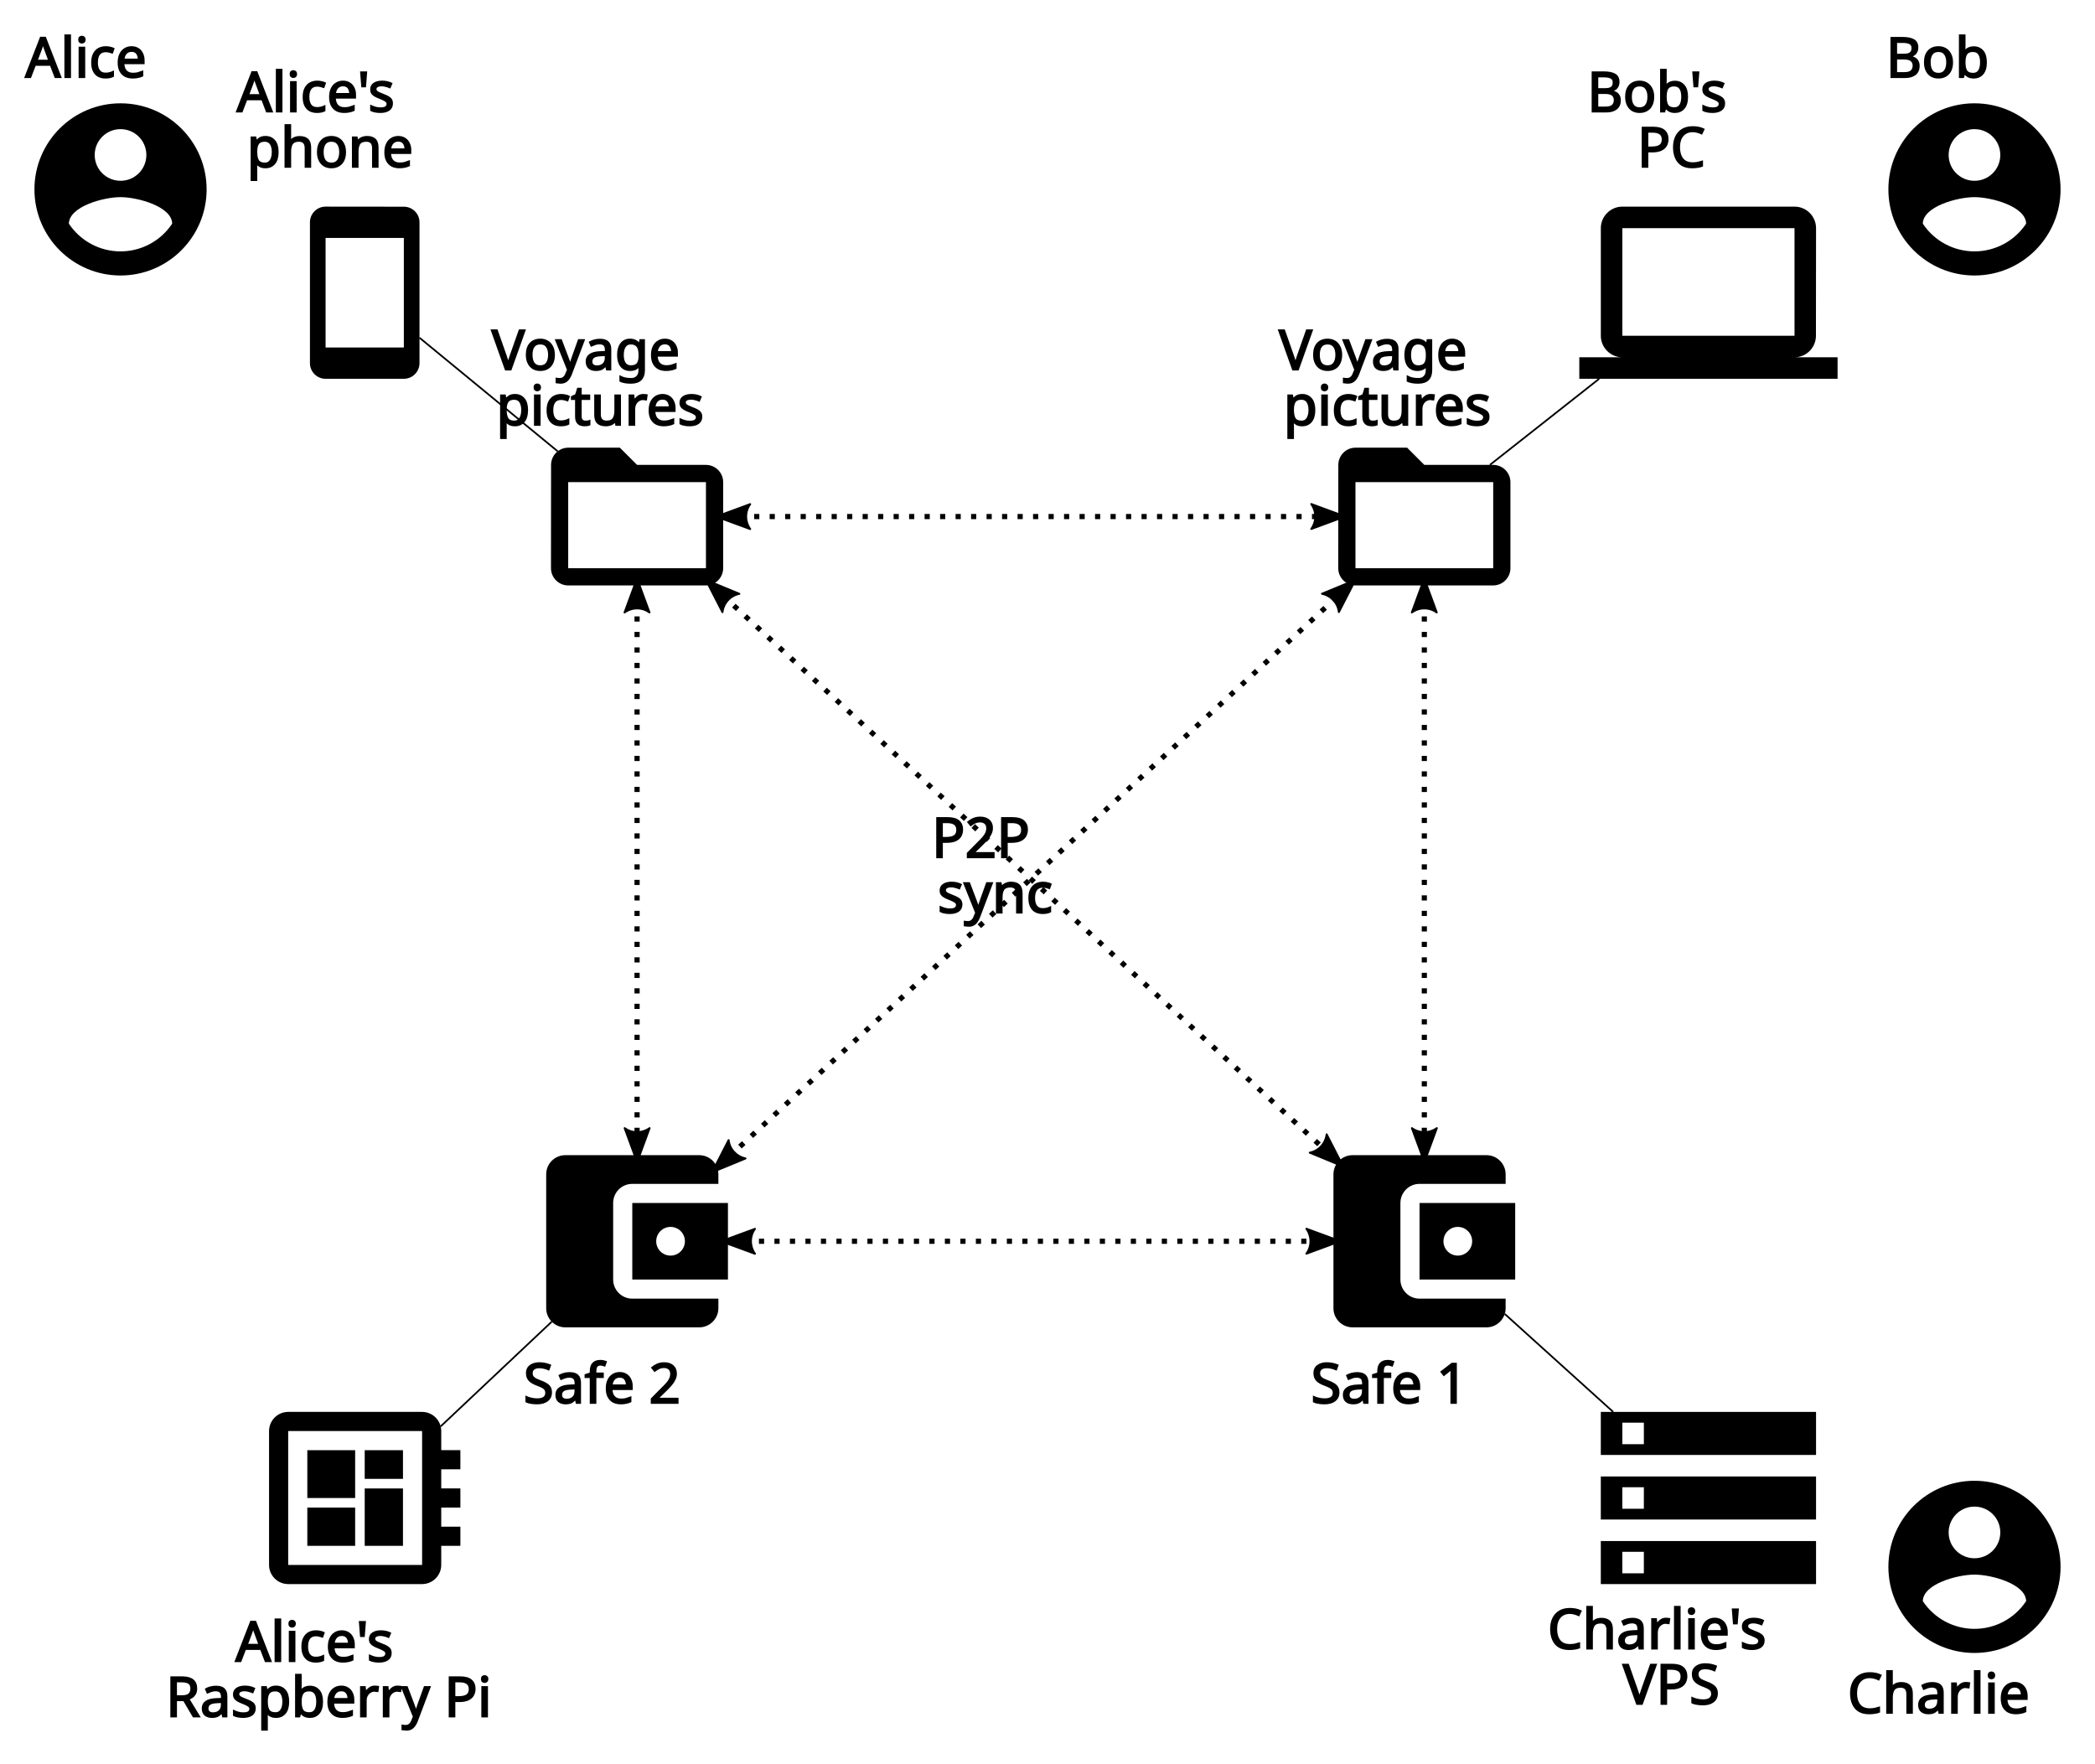
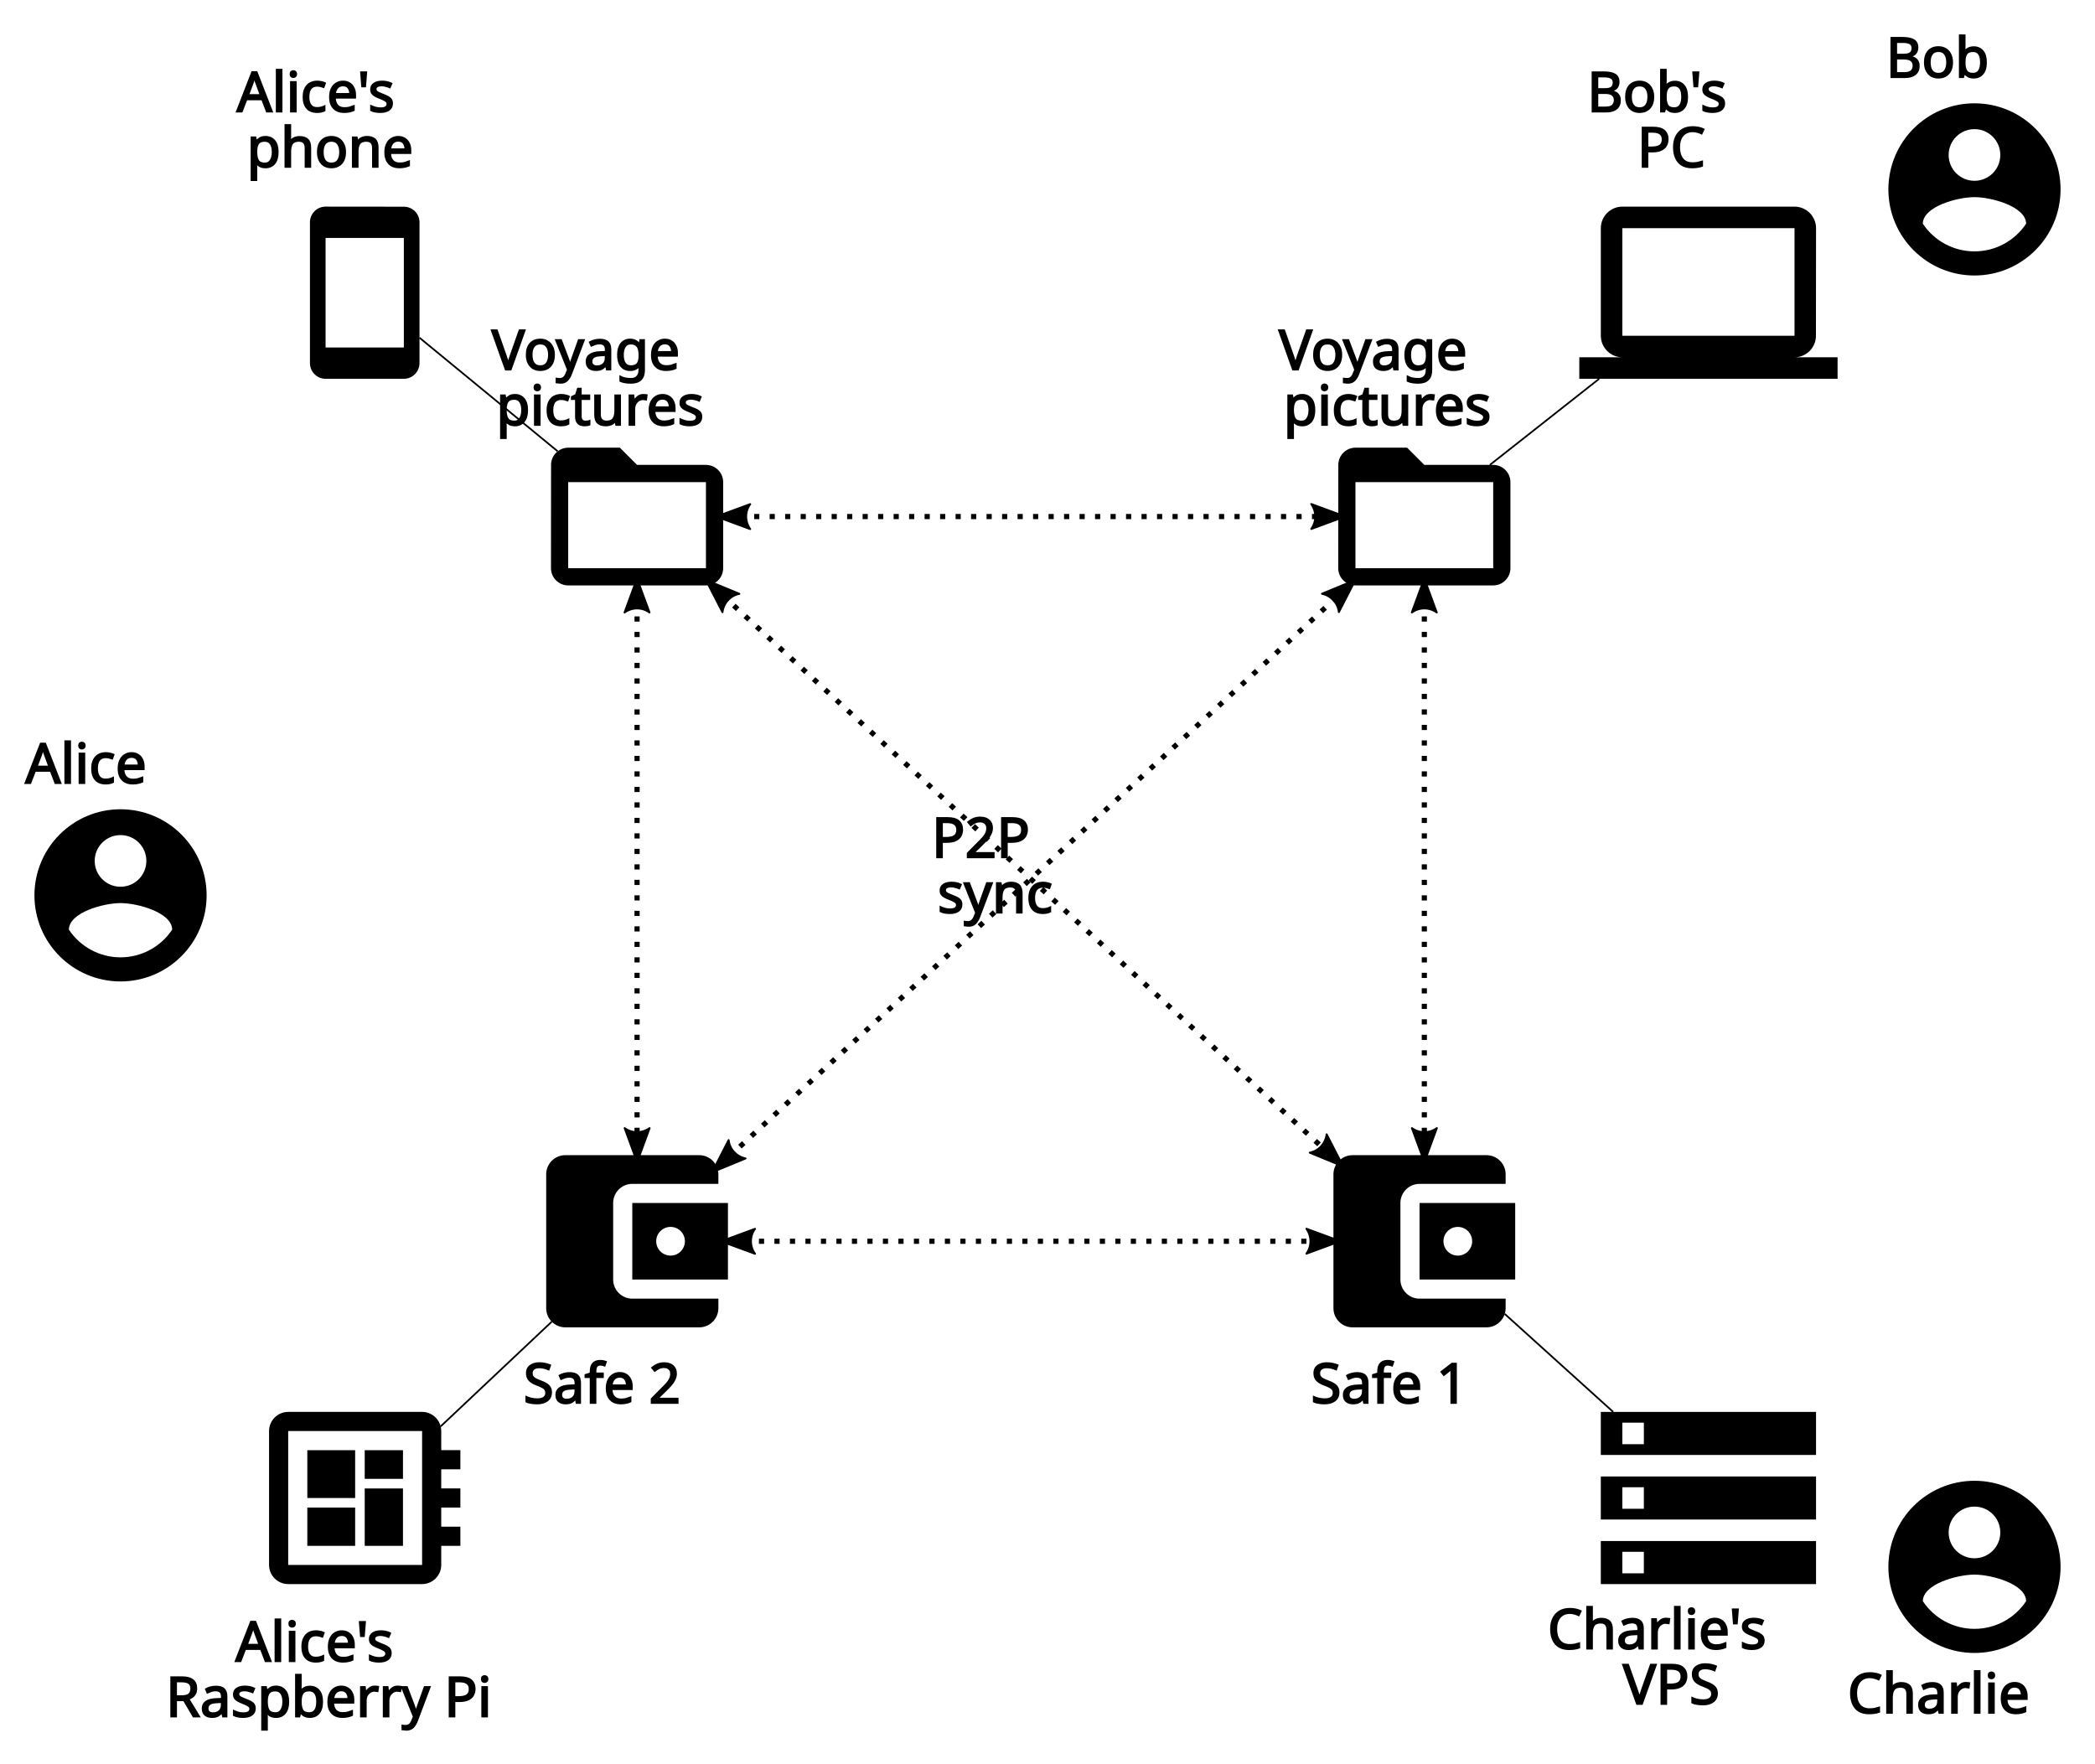
<svg xmlns="http://www.w3.org/2000/svg" xmlns:xlink="http://www.w3.org/1999/xlink" id="svg59601" version="1.1" viewBox="0 0 321.928 270.958" height="1024.095" width="1216.737">
  <defs id="defs59595">
    <marker style="overflow:visible" id="marker68015" refX="0" refY="0" orient="auto">
      <path transform="scale(-0.6)" d="M 8.719,4.034 -2.207,0.016 8.719,-4.002 c -1.745,2.372 -1.735,5.617 -6e-7,8.035 z" style="fill:#000000;fill-opacity:1;fill-rule:evenodd;stroke:#000000;stroke-width:0.625;stroke-linejoin:round;stroke-opacity:1" id="path68013" />
    </marker>
    <marker orient="auto" refY="0.0" refX="0.0" id="marker68005" style="overflow:visible">
      <path id="path68003" style="fill-rule:evenodd;stroke-width:0.625;stroke-linejoin:round;stroke:#000000;stroke-opacity:1;fill:#000000;fill-opacity:1" d="M 8.719,4.034 L -2.207,0.016 L 8.719,-4.002 C 6.973,-1.63 6.983,1.616 8.719,4.034 z " transform="scale(0.6) translate(0,0)" />
    </marker>
    <marker style="overflow:visible" id="marker67872" refX="0" refY="0" orient="auto">
      <path transform="scale(-0.6)" d="M 8.719,4.034 -2.207,0.016 8.719,-4.002 c -1.745,2.372 -1.735,5.617 -6e-7,8.035 z" style="fill:#000000;fill-opacity:1;fill-rule:evenodd;stroke:#000000;stroke-width:0.625;stroke-linejoin:round;stroke-opacity:1" id="path67870" />
    </marker>
    <marker orient="auto" refY="0.0" refX="0.0" id="marker67862" style="overflow:visible">
      <path id="path67860" style="fill-rule:evenodd;stroke-width:0.625;stroke-linejoin:round;stroke:#000000;stroke-opacity:1;fill:#000000;fill-opacity:1" d="M 8.719,4.034 L -2.207,0.016 L 8.719,-4.002 C 6.973,-1.63 6.983,1.616 8.719,4.034 z " transform="scale(0.6) translate(0,0)" />
    </marker>
    <marker style="overflow:visible" id="Arrow2Mstart" refX="0.0" refY="0.0" orient="auto">
      <path transform="scale(0.6) translate(0,0)" d="M 8.719,4.034 L -2.207,0.016 L 8.719,-4.002 C 6.973,-1.63 6.983,1.616 8.719,4.034 z " style="fill-rule:evenodd;stroke-width:0.625;stroke-linejoin:round;stroke:#000000;stroke-opacity:1;fill:#000000;fill-opacity:1" id="path65768" />
    </marker>
    <marker orient="auto" refY="0" refX="0" id="marker66062" style="overflow:visible">
      <path id="path66060" style="fill:#000000;fill-opacity:1;fill-rule:evenodd;stroke:#000000;stroke-width:0.625;stroke-linejoin:round;stroke-opacity:1" d="M 8.719,4.034 -2.207,0.016 8.719,-4.002 c -1.745,2.372 -1.735,5.617 -6e-7,8.035 z" transform="scale(-0.6)" />
    </marker>
    <symbol viewBox="0 0 24 24" id="ic_account_circle_24px">
      <path style="stroke-width:0.265" d="M 3.175,0.529 C 1.714,0.529 0.529,1.714 0.529,3.175 0.529,4.636 1.714,5.821 3.175,5.821 4.636,5.821 5.821,4.636 5.821,3.175 5.821,1.714 4.636,0.529 3.175,0.529 Z m 0,0.794 c 0.439,0 0.794,0.355 0.794,0.794 0,0.439 -0.355,0.794 -0.794,0.794 -0.439,0 -0.794,-0.355 -0.794,-0.794 0,-0.439 0.355,-0.794 0.794,-0.794 z M 3.175,5.08 A 1.905,1.905 0 0 1 1.587,4.228 C 1.595,3.702 2.646,3.413 3.175,3.413 c 0.527,0 1.58,0.288 1.587,0.815 A 1.905,1.905 0 0 1 3.175,5.08 Z" id="path61636" />
    </symbol>
    <symbol viewBox="0 0 24 24" id="ic_account_balance_wallet_24px">
      <path style="stroke-width:0.265" d="M 5.556,4.763 V 5.027 C 5.556,5.318 5.318,5.556 5.027,5.556 H 1.323 A 0.529,0.529 0 0 1 0.794,5.027 V 1.323 A 0.529,0.529 0 0 1 1.323,0.794 h 3.704 c 0.291,0 0.529,0.238 0.529,0.529 V 1.587 H 3.175 A 0.529,0.529 0 0 0 2.646,2.117 V 4.233 A 0.529,0.529 0 0 0 3.175,4.763 Z M 3.175,4.233 H 5.821 V 2.117 H 3.175 Z M 4.233,3.572 c -0.22,0 -0.397,-0.177 -0.397,-0.397 0,-0.22 0.177,-0.397 0.397,-0.397 0.22,0 0.397,0.177 0.397,0.397 0,0.22 -0.177,0.397 -0.397,0.397 z" id="path61630" />
    </symbol>
    <symbol viewBox="0 0 24 24" id="ic_folder_open_24px">
      <path style="stroke-width:0.265" d="M 5.292,1.587 H 3.175 L 2.646,1.058 h -1.587 c -0.291,0 -0.527,0.238 -0.527,0.529 l -0.003,3.175 c 0,0.291 0.238,0.529 0.529,0.529 h 4.233 c 0.291,0 0.529,-0.238 0.529,-0.529 V 2.117 C 5.821,1.826 5.583,1.587 5.292,1.587 Z m 0,3.175 H 1.058 V 2.117 h 4.233 z" id="path64393" />
    </symbol>
    <symbol viewBox="0 0 24 24" id="ic_smartphone_24px">
      <path style="stroke-width:0.265" d="m 4.498,0.267 -2.646,-0.003 c -0.291,0 -0.529,0.238 -0.529,0.529 V 5.556 c 0,0.291 0.238,0.529 0.529,0.529 h 2.646 c 0.291,0 0.529,-0.238 0.529,-0.529 V 0.794 c 0,-0.291 -0.238,-0.527 -0.529,-0.527 z m 0,4.76 H 1.852 V 1.323 h 2.646 z" id="path64574" />
    </symbol>
    <symbol viewBox="0 0 24 24" id="ic_developer_board_24px">
      <path style="stroke-width:0.265" d="M 5.821,2.381 V 1.852 H 5.292 V 1.323 C 5.292,1.032 5.054,0.794 4.763,0.794 H 1.058 c -0.291,0 -0.529,0.238 -0.529,0.529 v 3.704 c 0,0.291 0.238,0.529 0.529,0.529 H 4.763 c 0.291,0 0.529,-0.238 0.529,-0.529 V 4.498 H 5.821 V 3.969 H 5.292 V 3.44 H 5.821 V 2.91 H 5.292 V 2.381 Z M 4.763,5.027 H 1.058 V 1.323 H 4.763 Z m -3.175,-1.587 H 2.91 V 4.498 H 1.587 Z m 1.587,-1.587 h 1.058 v 0.794 H 3.175 Z m -1.587,0 H 2.91 V 3.175 H 1.587 Z M 3.175,2.91 h 1.058 v 1.587 H 3.175 Z" id="path64475" />
    </symbol>
    <pattern id="pattern64833" patternTransform="translate(100,60)" height="100" width="100" patternUnits="userSpaceOnUse">
      <use xlink:href="#ic_account_circle_24px" style="fill:#000000;stroke:none" id="use62724" x="0" y="0" width="100%" height="100%" transform="matrix(2.15973,0,0,2.15973,-10,-103.9483)" />
    </pattern>
    <pattern id="pattern64838" patternTransform="translate(300,100)" height="99.999" width="63.636" patternUnits="userSpaceOnUse">
      <use xlink:href="#ic_smartphone_24px" style="fill:#000000;stroke:none" id="use64721" x="0" y="0" width="100%" height="100%" transform="matrix(1.96338,0,0,1.96338,-22.72714,-89.95244)" />
    </pattern>
    <pattern id="pattern64843" patternTransform="translate(120,240)" height="80" width="100" patternUnits="userSpaceOnUse">
      <use xlink:href="#ic_folder_open_24px" style="fill:#000000;stroke:none" id="use64442" x="0" y="0" width="100%" height="100%" transform="matrix(2.15973,0,0,2.15973,-9.999997,-113.9483)" />
    </pattern>
    <pattern id="pattern64848" patternTransform="translate(117.2222,650.8949)" height="100" width="105.556" patternUnits="userSpaceOnUse">
      <use xlink:href="#ic_account_balance_wallet_24px" style="fill:#000000;stroke:none" id="use62746" x="0" y="0" width="100%" height="100%" transform="matrix(2.3997,0,0,2.3997,-16.66667,-121.0536)" />
    </pattern>
    <pattern id="pattern64853" patternTransform="translate(276.2625,800)" height="100" width="111.111" patternUnits="userSpaceOnUse">
      <use xlink:href="#ic_developer_board_24px" style="fill:#000000;stroke:none" id="use64743" x="0" y="0" width="100%" height="100%" transform="matrix(2.3997,0,0,2.3997,-11.11111,-121.0536)" />
    </pattern>
    <pattern id="pattern65576" patternTransform="translate(440,240)" height="80" width="100" patternUnits="userSpaceOnUse">
      <use xlink:href="#ic_folder_open_24px" style="fill:#000000;stroke:none" id="use64921" x="0" y="0" width="100%" height="100%" transform="matrix(2.15973,0,0,2.15973,-9.999997,-113.9483)" />
    </pattern>
    <pattern id="pattern65581" patternTransform="translate(437.2222,650.8949)" height="100" width="105.556" patternUnits="userSpaceOnUse">
      <use xlink:href="#ic_account_balance_wallet_24px" style="fill:#000000;stroke:none" id="use65564" x="0" y="0" width="100%" height="100%" transform="matrix(2.3997,0,0,2.3997,-16.66667,-121.0536)" />
    </pattern>
    <marker orient="auto" refY="0" refX="0" id="Arrow2Mend-9" style="overflow:visible">
      <path id="path65771-5" style="fill:#000000;fill-opacity:1;fill-rule:evenodd;stroke:#000000;stroke-width:0.625;stroke-linejoin:round;stroke-opacity:1" d="M 8.719,4.034 -2.207,0.016 8.719,-4.002 c -1.745,2.372 -1.735,5.617 -6e-7,8.035 z" transform="scale(-0.6)" />
    </marker>
    <symbol viewBox="0 0 24 24" id="ic_computer_24px">
      <path style="stroke-width:0.265" d="m 5.292,4.763 c 0.291,0 0.527,-0.238 0.527,-0.529 L 5.821,1.587 c 0,-0.291 -0.238,-0.529 -0.529,-0.529 H 1.058 c -0.291,0 -0.529,0.238 -0.529,0.529 v 2.646 c 0,0.291 0.238,0.529 0.529,0.529 H 0 V 5.292 H 6.35 V 4.763 Z M 1.058,1.587 H 5.292 V 4.233 H 1.058 Z" id="path64466" />
    </symbol>
    <marker orient="auto" refY="0" refX="0" id="Arrow2Mstart-7" style="overflow:visible">
      <path id="path65768-1" style="fill:#000000;fill-opacity:1;fill-rule:evenodd;stroke:#000000;stroke-width:0.625;stroke-linejoin:round;stroke-opacity:1" d="M 8.719,4.034 -2.207,0.016 8.719,-4.002 c -1.745,2.372 -1.735,5.617 -6e-7,8.035 z" transform="scale(0.6)" />
    </marker>
    <marker style="overflow:visible" id="marker66062-1" refX="0" refY="0" orient="auto">
      <path transform="scale(-0.6)" d="M 8.719,4.034 -2.207,0.016 8.719,-4.002 c -1.745,2.372 -1.735,5.617 -6e-7,8.035 z" style="fill:#000000;fill-opacity:1;fill-rule:evenodd;stroke:#000000;stroke-width:0.625;stroke-linejoin:round;stroke-opacity:1" id="path66060-5" />
    </marker>
    <marker orient="auto" refY="0" refX="0" id="Arrow2Mstart-77" style="overflow:visible">
      <path id="path65768-6" style="fill:#000000;fill-opacity:1;fill-rule:evenodd;stroke:#000000;stroke-width:0.625;stroke-linejoin:round;stroke-opacity:1" d="M 8.719,4.034 -2.207,0.016 8.719,-4.002 c -1.745,2.372 -1.735,5.617 -6e-7,8.035 z" transform="scale(0.6)" />
    </marker>
    <marker style="overflow:visible" id="marker66062-7" refX="0" refY="0" orient="auto">
      <path transform="scale(-0.6)" d="M 8.719,4.034 -2.207,0.016 8.719,-4.002 c -1.745,2.372 -1.735,5.617 -6e-7,8.035 z" style="fill:#000000;fill-opacity:1;fill-rule:evenodd;stroke:#000000;stroke-width:0.625;stroke-linejoin:round;stroke-opacity:1" id="path66060-3" />
    </marker>
    <symbol viewBox="0 0 24 24" id="ic_storage_24px">
      <path style="stroke-width:0.265" d="M 0.529,5.292 H 5.821 V 4.233 H 0.529 Z M 1.058,4.498 H 1.587 V 5.027 H 1.058 Z M 0.529,1.058 V 2.117 H 5.821 V 1.058 Z M 1.587,1.852 H 1.058 V 1.323 H 1.587 Z M 0.529,3.704 H 5.821 V 2.646 H 0.529 Z M 1.058,2.91 H 1.587 V 3.44 H 1.058 Z" id="path63257" />
    </symbol>
    <marker style="overflow:visible" id="marker68005-3" refX="0" refY="0" orient="auto">
      <path transform="scale(0.6)" d="M 8.719,4.034 -2.207,0.016 8.719,-4.002 c -1.745,2.372 -1.735,5.617 -6e-7,8.035 z" style="fill:#000000;fill-opacity:1;fill-rule:evenodd;stroke:#000000;stroke-width:0.625;stroke-linejoin:round;stroke-opacity:1" id="path68003-9" />
    </marker>
    <marker orient="auto" refY="0" refX="0" id="marker68015-0" style="overflow:visible">
      <path id="path68013-8" style="fill:#000000;fill-opacity:1;fill-rule:evenodd;stroke:#000000;stroke-width:0.625;stroke-linejoin:round;stroke-opacity:1" d="M 8.719,4.034 -2.207,0.016 8.719,-4.002 c -1.745,2.372 -1.735,5.617 -6e-7,8.035 z" transform="scale(-0.6)" />
    </marker>
  </defs>
  <g transform="translate(-31.75)" id="layer1">
    <rect id="rect64836" y="15.875" x="37.042" height="26.458" width="26.458" style="fill:none;stroke:none;stroke-width:0.265" />
    <rect id="rect64841" y="31.75" x="79.375" height="26.458" width="16.837" style="fill:none;stroke:none;stroke-width:0.265" />
    <rect id="rect64856" y="216.958" x="73.094" height="26.458" width="29.398" style="fill:none;stroke:none;stroke-width:0.265" />
    <rect id="rect65579" y="68.792" x="116.417" height="21.167" width="26.458" style="fill:none;stroke:none;stroke-width:0.265" />
    <rect id="rect65584" y="177.508" x="115.682" height="26.458" width="27.928" style="fill:none;stroke:none;stroke-width:0.265" />
    <path id="path65588" d="M 117.447,69.35 96.212,51.898" style="display:inline;fill:none;fill-rule:evenodd;stroke:#000000;stroke-width:0.265px;stroke-linecap:butt;stroke-linejoin:miter;stroke-opacity:1" />
    <path id="path65592" d="M 116.534,203.096 99.465,219.186" style="display:inline;fill:none;fill-rule:evenodd;stroke:#000000;stroke-width:0.265px;stroke-linecap:butt;stroke-linejoin:miter;stroke-opacity:1" />
    <text id="text65624" y="10.583" x="10.583" style="font-size:8.467px;line-height:5.821px;font-family:sans-serif;-inkscape-font-specification:'sans-serif, Normal';text-align:center;letter-spacing:0px;word-spacing:0px;writing-mode:lr-tb;text-anchor:middle;fill:none;stroke:#000000;stroke-width:0.265px;stroke-linecap:butt;stroke-linejoin:miter;stroke-opacity:1" xml:space="preserve">
      <tspan style="stroke-width:0.265px" y="10.583" x="10.583" id="tspan65622" />
    </text>
-     <text transform="translate(10.58333,-5.291667)" id="text65628" y="17.148" x="39.88" style="font-style:normal;font-variant:normal;font-weight:normal;font-stretch:normal;font-size:8.467px;line-height:8.5px;font-family:sans-serif;-inkscape-font-specification:'sans-serif, Normal';font-variant-ligatures:normal;font-variant-position:normal;font-variant-caps:normal;font-variant-numeric:normal;font-variant-alternates:normal;font-variant-east-asian:normal;font-feature-settings:normal;font-variation-settings:normal;text-indent:0;text-align:center;text-decoration:none;text-decoration-line:none;text-decoration-style:solid;text-decoration-color:#000000;letter-spacing:0px;word-spacing:0px;text-transform:none;writing-mode:lr-tb;direction:ltr;text-orientation:mixed;dominant-baseline:auto;baseline-shift:baseline;text-anchor:middle;white-space:normal;shape-padding:0;shape-margin:0;inline-size:0;opacity:1;vector-effect:none;fill:#000000;fill-opacity:1;stroke:#000000;stroke-width:0.265px;stroke-linecap:butt;stroke-linejoin:miter;stroke-miterlimit:4;stroke-dasharray:none;stroke-dashoffset:0;stroke-opacity:1;stop-color:#000000;stop-opacity:1" xml:space="preserve">
+     <text transform="translate(10.58333,103.1875)" id="text65628" y="17.148" x="39.88" style="font-style:normal;font-variant:normal;font-weight:normal;font-stretch:normal;font-size:8.467px;line-height:8.5px;font-family:sans-serif;-inkscape-font-specification:'sans-serif, Normal';font-variant-ligatures:normal;font-variant-position:normal;font-variant-caps:normal;font-variant-numeric:normal;font-variant-alternates:normal;font-variant-east-asian:normal;font-feature-settings:normal;font-variation-settings:normal;text-indent:0;text-align:center;text-decoration:none;text-decoration-line:none;text-decoration-style:solid;text-decoration-color:#000000;letter-spacing:0px;word-spacing:0px;text-transform:none;writing-mode:lr-tb;direction:ltr;text-orientation:mixed;dominant-baseline:auto;baseline-shift:baseline;text-anchor:middle;white-space:normal;shape-padding:0;shape-margin:0;inline-size:0;opacity:1;vector-effect:none;fill:#000000;fill-opacity:1;stroke:#000000;stroke-width:0.265px;stroke-linecap:butt;stroke-linejoin:miter;stroke-miterlimit:4;stroke-dasharray:none;stroke-dashoffset:0;stroke-opacity:1;stop-color:#000000;stop-opacity:1" xml:space="preserve">
      <tspan style="font-style:normal;font-variant:normal;font-weight:normal;font-stretch:normal;font-size:8.467px;line-height:8.5px;font-family:sans-serif;-inkscape-font-specification:'sans-serif, Normal';font-variant-ligatures:normal;font-variant-position:normal;font-variant-caps:normal;font-variant-numeric:normal;font-variant-alternates:normal;font-variant-east-asian:normal;font-feature-settings:normal;font-variation-settings:normal;text-indent:0;text-align:center;text-decoration:none;text-decoration-line:none;text-decoration-style:solid;text-decoration-color:#000000;letter-spacing:0px;word-spacing:0px;text-transform:none;writing-mode:lr-tb;direction:ltr;text-orientation:mixed;dominant-baseline:auto;baseline-shift:baseline;text-anchor:middle;white-space:normal;shape-padding:0;shape-margin:0;inline-size:0;vector-effect:none;fill:#000000;fill-opacity:1;stroke:#000000;stroke-width:0.265px;stroke-linecap:butt;stroke-linejoin:miter;stroke-miterlimit:4;stroke-dasharray:none;stroke-dashoffset:0;stroke-opacity:1;stop-color:#000000;stop-opacity:1" y="17.148" x="39.88" id="tspan65626">Alice</tspan>
    </text>
    <text id="text65636" y="56.796" x="129.468" style="font-size:8.467px;line-height:8.5px;font-family:sans-serif;-inkscape-font-specification:'sans-serif, Normal';text-align:center;letter-spacing:0px;word-spacing:0px;writing-mode:lr-tb;text-anchor:middle;fill:#000000;fill-opacity:1;stroke:#000000;stroke-width:0.265px;stroke-linecap:butt;stroke-linejoin:miter;stroke-opacity:1" xml:space="preserve">
      <tspan style="fill:#000000;fill-opacity:1;stroke-width:0.265px" y="56.796" x="129.468" id="tspan65634">Voyage</tspan>
      <tspan id="tspan65674" style="fill:#000000;fill-opacity:1;stroke-width:0.265px" y="65.296" x="129.468">pictures</tspan>
    </text>
    <text id="text65632-3-4" y="215.586" x="129.757" style="font-style:normal;font-variant:normal;font-weight:normal;font-stretch:normal;font-size:8.467px;line-height:8.5px;font-family:sans-serif;-inkscape-font-specification:'sans-serif, Normal';font-variant-ligatures:normal;font-variant-position:normal;font-variant-caps:normal;font-variant-numeric:normal;font-variant-alternates:normal;font-variant-east-asian:normal;font-feature-settings:normal;font-variation-settings:normal;text-indent:0;text-align:center;text-decoration:none;text-decoration-line:none;text-decoration-style:solid;text-decoration-color:#000000;letter-spacing:0px;word-spacing:0px;text-transform:none;writing-mode:lr-tb;direction:ltr;text-orientation:mixed;dominant-baseline:auto;baseline-shift:baseline;text-anchor:middle;white-space:normal;shape-padding:0;shape-margin:0;inline-size:0;opacity:1;vector-effect:none;fill:#000000;fill-opacity:1;stroke:#000000;stroke-width:0.265px;stroke-linecap:butt;stroke-linejoin:miter;stroke-miterlimit:4;stroke-dasharray:none;stroke-dashoffset:0;stroke-opacity:1;stop-color:#000000;stop-opacity:1" xml:space="preserve">
      <tspan style="font-style:normal;font-variant:normal;font-weight:normal;font-stretch:normal;font-size:8.467px;line-height:8.5px;font-family:sans-serif;-inkscape-font-specification:'sans-serif, Normal';font-variant-ligatures:normal;font-variant-position:normal;font-variant-caps:normal;font-variant-numeric:normal;font-variant-alternates:normal;font-variant-east-asian:normal;font-feature-settings:normal;font-variation-settings:normal;text-indent:0;text-align:center;text-decoration:none;text-decoration-line:none;text-decoration-style:solid;text-decoration-color:#000000;letter-spacing:0px;word-spacing:0px;text-transform:none;writing-mode:lr-tb;direction:ltr;text-orientation:mixed;dominant-baseline:auto;baseline-shift:baseline;text-anchor:middle;white-space:normal;shape-padding:0;shape-margin:0;inline-size:0;vector-effect:none;fill:#000000;fill-opacity:1;stroke:#000000;stroke-width:0.265px;stroke-linecap:butt;stroke-linejoin:miter;stroke-miterlimit:4;stroke-dasharray:none;stroke-dashoffset:0;stroke-opacity:1;stop-color:#000000;stop-opacity:1" y="215.586" x="129.757" id="tspan65630-1-9">Safe 2</tspan>
    </text>
    <text xml:space="preserve" style="font-size:8.467px;line-height:8.5px;font-family:sans-serif;-inkscape-font-specification:'sans-serif, Normal';text-align:center;letter-spacing:0px;word-spacing:0px;writing-mode:lr-tb;text-anchor:middle;fill:#000000;fill-opacity:1;stroke:#000000;stroke-width:0.265px;stroke-linecap:butt;stroke-linejoin:miter;stroke-opacity:1" x="87.967" y="17.148" id="text65636-8">
      <tspan x="87.967" y="17.148" style="fill:#000000;fill-opacity:1;stroke-width:0.265px" id="tspan65674-2">Alice's</tspan>
      <tspan id="tspan65717" x="87.967" y="25.648" style="fill:#000000;fill-opacity:1;stroke-width:0.265px">phone</tspan>
    </text>
    <text id="text65636-8-6" y="255.273" x="87.775" style="font-size:8.467px;line-height:8.5px;font-family:sans-serif;-inkscape-font-specification:'sans-serif, Normal';text-align:center;letter-spacing:0px;word-spacing:0px;writing-mode:lr-tb;text-anchor:middle;fill:#000000;fill-opacity:1;stroke:#000000;stroke-width:0.265px;stroke-linecap:butt;stroke-linejoin:miter;stroke-opacity:1" xml:space="preserve">
      <tspan id="tspan65674-2-6" style="fill:#000000;fill-opacity:1;stroke-width:0.265px" y="255.273" x="87.775">Alice's</tspan>
      <tspan style="fill:#000000;fill-opacity:1;stroke-width:0.265px" y="263.773" x="87.775" id="tspan65717-4">Raspberry Pi</tspan>
    </text>
    <path id="path66020" d="m 129.646,89.958 -3e-5,87.549" style="font-variation-settings:normal;display:inline;opacity:1;vector-effect:none;fill:none;fill-opacity:1;fill-rule:evenodd;stroke:#000000;stroke-width:0.794;stroke-linecap:butt;stroke-linejoin:miter;stroke-miterlimit:4;stroke-dasharray:0.794, 1.587;stroke-dashoffset:0;stroke-opacity:1;marker-end:url(#marker66062);stop-color:#000000;stop-opacity:1;marker-start:url(#Arrow2Mstart)" />
    <text id="text65636-4-1" y="131.744" x="190.169" style="font-size:8.467px;line-height:8.5px;font-family:sans-serif;-inkscape-font-specification:'sans-serif, Normal';text-align:center;letter-spacing:0px;word-spacing:0px;writing-mode:lr-tb;text-anchor:middle;fill:#000000;fill-opacity:1;stroke:#000000;stroke-width:0.265px;stroke-linecap:butt;stroke-linejoin:miter;stroke-opacity:1" xml:space="preserve">
      <tspan id="tspan65674-7-7" style="fill:#000000;fill-opacity:1;stroke-width:0.265px" y="131.744" x="190.169">P2P</tspan>
      <tspan style="fill:#000000;fill-opacity:1;stroke-width:0.265px" y="140.244" x="190.169" id="tspan66117-2">sync</tspan>
    </text>
-     <path style="fill:#000000;stroke:none;stroke-width:1.323" d="m 50.271,15.875 c -7.303,0 -13.229,5.927 -13.229,13.229 0,7.303 5.927,13.229 13.229,13.229 7.303,0 13.229,-5.927 13.229,-13.229 0,-7.303 -5.927,-13.229 -13.229,-13.229 z m 0,3.969 c 2.196,0 3.969,1.773 3.969,3.969 0,2.196 -1.773,3.969 -3.969,3.969 -2.196,0 -3.969,-1.773 -3.969,-3.969 0,-2.196 1.773,-3.969 3.969,-3.969 z m 0,18.785 a 9.525,9.525 0 0 1 -7.938,-4.26 c 0.04,-2.633 5.292,-4.075 7.938,-4.075 2.633,0 7.898,1.442 7.938,4.075 a 9.525,9.525 0 0 1 -7.938,4.26 z" id="path67469" />
+     <path style="fill:#000000;stroke:none;stroke-width:1.323" d="m 50.271,124.354 c -7.303,0 -13.229,5.927 -13.229,13.229 0,7.303 5.927,13.229 13.229,13.229 7.303,0 13.229,-5.927 13.229,-13.229 0,-7.303 -5.927,-13.229 -13.229,-13.229 z m 0,3.969 c 2.196,0 3.969,1.773 3.969,3.969 0,2.196 -1.773,3.969 -3.969,3.969 -2.196,0 -3.969,-1.773 -3.969,-3.969 0,-2.196 1.773,-3.969 3.969,-3.969 z m 0,18.785 a 9.525,9.525 0 0 1 -7.938,-4.26 c 0.04,-2.633 5.292,-4.075 7.938,-4.075 2.633,0 7.898,1.442 7.938,4.075 a 9.525,9.525 0 0 1 -7.938,4.26 z" id="path67469" />
    <path style="fill:#000000;stroke:none;stroke-width:1.203" d="m 93.807,31.762 -12.026,-0.012 c -1.323,0 -2.405,1.082 -2.405,2.405 v 21.648 c 0,1.323 1.082,2.405 2.405,2.405 h 12.026 c 1.323,0 2.405,-1.082 2.405,-2.405 V 34.155 c 0,-1.323 -1.082,-2.393 -2.405,-2.393 z m 0,21.636 H 81.78 V 36.561 h 12.026 z" id="path67473" />
    <path style="fill:#000000;stroke:none;stroke-width:1.323" d="M 140.229,71.438 H 129.646 L 127,68.792 h -7.938 c -1.455,0 -2.633,1.191 -2.633,2.646 l -0.013,15.875 c 0,1.455 1.191,2.646 2.646,2.646 h 21.167 c 1.455,0 2.646,-1.191 2.646,-2.646 V 74.083 c 0,-1.455 -1.191,-2.646 -2.646,-2.646 z m 0,15.875 H 119.062 V 74.083 h 21.167 z" id="path67481" />
    <path style="fill:#000000;stroke:none;stroke-width:1.47" d="m 142.14,199.556 v 1.47 c 0,1.617 -1.323,2.94 -2.94,2.94 h -20.579 a 2.94,2.94 0 0 1 -2.94,-2.94 v -20.579 a 2.94,2.94 0 0 1 2.94,-2.94 h 20.579 c 1.617,0 2.94,1.323 2.94,2.94 v 1.47 h -13.229 a 2.94,2.94 0 0 0 -2.94,2.94 v 11.759 a 2.94,2.94 0 0 0 2.94,2.94 z m -13.229,-2.94 h 14.699 v -11.759 h -14.699 z m 5.88,-3.675 c -1.22,0 -2.205,-0.985 -2.205,-2.205 0,-1.22 0.985,-2.205 2.205,-2.205 1.22,0 2.205,0.985 2.205,2.205 0,1.22 -0.985,2.205 -2.205,2.205 z" id="path67489" />
    <path style="fill:#000000;stroke:none;stroke-width:1.47" d="m 102.493,225.778 v -2.94 h -2.94 v -2.94 c 0,-1.617 -1.323,-2.94 -2.94,-2.94 H 76.034 c -1.617,0 -2.94,1.323 -2.94,2.94 v 20.579 c 0,1.617 1.323,2.94 2.94,2.94 h 20.579 c 1.617,0 2.94,-1.323 2.94,-2.94 v -2.94 h 2.94 v -2.94 h -2.94 v -2.94 h 2.94 v -2.94 h -2.94 v -2.94 z m -5.88,14.699 H 76.034 v -20.579 h 20.579 z m -17.639,-8.819 h 7.35 v 5.88 h -7.35 z m 8.819,-8.819 h 5.88 v 4.41 h -5.88 z m -8.819,0 h 7.35 v 7.35 h -7.35 z m 8.819,5.88 h 5.88 v 8.819 h -5.88 z" id="path67493" />
    <path style="fill:#000000;stroke:none;stroke-width:1.654" d="m 307.505,54.901 c 1.819,0 3.291,-1.488 3.291,-3.307 l 0.017,-16.536 c 0,-1.819 -1.488,-3.307 -3.307,-3.307 h -26.458 c -1.819,0 -3.307,1.488 -3.307,3.307 v 16.536 c 0,1.819 1.488,3.307 3.307,3.307 h -6.615 v 3.307 h 39.688 v -3.307 z m -26.458,-19.844 h 26.458 v 16.536 h -26.458 z" id="path67709" />
    <path id="path67481-1" d="m 261.203,71.438 h -10.583 l -2.646,-2.646 h -7.938 c -1.455,0 -2.633,1.191 -2.633,2.646 l -0.013,15.875 c 0,1.455 1.191,2.646 2.646,2.646 h 21.167 c 1.455,0 2.646,-1.191 2.646,-2.646 V 74.083 c 0,-1.455 -1.191,-2.646 -2.646,-2.646 z m 0,15.875 H 240.036 V 74.083 h 21.167 z" style="fill:#000000;stroke:none;stroke-width:1.323" />
    <path id="path67469-0" d="m 335.157,15.875 c -7.303,0 -13.229,5.927 -13.229,13.229 0,7.302 5.927,13.229 13.229,13.229 7.303,0 13.229,-5.927 13.229,-13.229 0,-7.303 -5.927,-13.229 -13.229,-13.229 z m 0,3.969 c 2.196,0 3.969,1.773 3.969,3.969 0,2.196 -1.773,3.969 -3.969,3.969 -2.196,0 -3.969,-1.773 -3.969,-3.969 0,-2.196 1.773,-3.969 3.969,-3.969 z m 0,18.785 a 9.525,9.525 0 0 1 -7.938,-4.26 c 0.04,-2.633 5.292,-4.075 7.938,-4.075 2.633,0 7.898,1.442 7.938,4.075 a 9.525,9.525 0 0 1 -7.938,4.26 z" style="fill:#000000;stroke:none;stroke-width:1.323" />
    <text xml:space="preserve" style="font-style:normal;font-variant:normal;font-weight:normal;font-stretch:normal;font-size:8.467px;line-height:8.5px;font-family:sans-serif;-inkscape-font-specification:'sans-serif, Normal';font-variant-ligatures:normal;font-variant-position:normal;font-variant-caps:normal;font-variant-numeric:normal;font-variant-alternates:normal;font-variant-east-asian:normal;font-feature-settings:normal;font-variation-settings:normal;text-indent:0;text-align:center;text-decoration:none;text-decoration-line:none;text-decoration-style:solid;text-decoration-color:#000000;letter-spacing:0px;word-spacing:0px;text-transform:none;writing-mode:lr-tb;direction:ltr;text-orientation:mixed;dominant-baseline:auto;baseline-shift:baseline;text-anchor:middle;white-space:normal;shape-padding:0;shape-margin:0;inline-size:0;opacity:1;vector-effect:none;fill:#000000;fill-opacity:1;stroke:#000000;stroke-width:0.265px;stroke-linecap:butt;stroke-linejoin:miter;stroke-miterlimit:4;stroke-dasharray:none;stroke-dashoffset:0;stroke-opacity:1;stop-color:#000000;stop-opacity:1" x="39.88" y="17.148" id="text65628-6" transform="translate(295.0937,-5.291667)">
      <tspan id="tspan65626-1" x="39.88" y="17.148" style="font-style:normal;font-variant:normal;font-weight:normal;font-stretch:normal;font-size:8.467px;line-height:8.5px;font-family:sans-serif;-inkscape-font-specification:'sans-serif, Normal';font-variant-ligatures:normal;font-variant-position:normal;font-variant-caps:normal;font-variant-numeric:normal;font-variant-alternates:normal;font-variant-east-asian:normal;font-feature-settings:normal;font-variation-settings:normal;text-indent:0;text-align:center;text-decoration:none;text-decoration-line:none;text-decoration-style:solid;text-decoration-color:#000000;letter-spacing:0px;word-spacing:0px;text-transform:none;writing-mode:lr-tb;direction:ltr;text-orientation:mixed;dominant-baseline:auto;baseline-shift:baseline;text-anchor:middle;white-space:normal;shape-padding:0;shape-margin:0;inline-size:0;vector-effect:none;fill:#000000;fill-opacity:1;stroke:#000000;stroke-width:0.265px;stroke-linecap:butt;stroke-linejoin:miter;stroke-miterlimit:4;stroke-dasharray:none;stroke-dashoffset:0;stroke-opacity:1;stop-color:#000000;stop-opacity:1">Bob</tspan>
    </text>
    <text id="text65636-8-5" y="17.148" x="294.067" style="font-size:8.467px;line-height:8.5px;font-family:sans-serif;-inkscape-font-specification:'sans-serif, Normal';text-align:center;letter-spacing:0px;word-spacing:0px;writing-mode:lr-tb;text-anchor:middle;fill:#000000;fill-opacity:1;stroke:#000000;stroke-width:0.265px;stroke-linecap:butt;stroke-linejoin:miter;stroke-opacity:1" xml:space="preserve">
      <tspan id="tspan65674-2-9" style="fill:#000000;fill-opacity:1;stroke-width:0.265px" y="17.148" x="294.067">Bob's</tspan>
      <tspan style="fill:#000000;fill-opacity:1;stroke-width:0.265px" y="25.648" x="294.067" id="tspan65717-49">PC</tspan>
    </text>
    <text xml:space="preserve" style="font-size:8.467px;line-height:8.5px;font-family:sans-serif;-inkscape-font-specification:'sans-serif, Normal';text-align:center;letter-spacing:0px;word-spacing:0px;writing-mode:lr-tb;text-anchor:middle;fill:#000000;fill-opacity:1;stroke:#000000;stroke-width:0.265px;stroke-linecap:butt;stroke-linejoin:miter;stroke-opacity:1" x="250.441" y="56.796" id="text65636-0">
      <tspan id="tspan65634-9" x="250.441" y="56.796" style="fill:#000000;fill-opacity:1;stroke-width:0.265px">Voyage</tspan>
      <tspan x="250.441" y="65.296" style="fill:#000000;fill-opacity:1;stroke-width:0.265px" id="tspan65674-1">pictures</tspan>
    </text>
    <path id="path67788" d="m 142.875,79.375 94.522,10e-7" style="fill:none;fill-rule:evenodd;stroke:#000000;stroke-width:0.794;stroke-linecap:butt;stroke-linejoin:miter;stroke-opacity:1;font-variation-settings:normal;opacity:1;vector-effect:none;fill-opacity:1;stroke-miterlimit:4;stroke-dasharray:0.794, 1.587;stroke-dashoffset:0;marker-start:url(#marker67862);marker-end:url(#marker67872);stop-color:#000000;stop-opacity:1" />
    <path id="path67790" d="M 260.694,71.438 277.485,58.208" style="fill:none;fill-rule:evenodd;stroke:#000000;stroke-width:0.265px;stroke-linecap:butt;stroke-linejoin:miter;stroke-opacity:1" />
    <path id="path67934" d="M 141.95,179.41 239.252,89.839" style="fill:none;fill-rule:evenodd;stroke:#000000;stroke-width:0.794;stroke-linecap:butt;stroke-linejoin:miter;stroke-opacity:1;font-variation-settings:normal;opacity:1;vector-effect:none;fill-opacity:1;stroke-miterlimit:4;stroke-dasharray:0.794, 1.587;stroke-dashoffset:0;marker-start:url(#marker68005);marker-end:url(#marker68015);stop-color:#000000;stop-opacity:1" />
    <path id="path67489-5" d="m 263.113,199.556 v 1.47 c 0,1.617 -1.323,2.94 -2.94,2.94 h -20.579 a 2.94,2.94 0 0 1 -2.94,-2.94 v -20.579 a 2.94,2.94 0 0 1 2.94,-2.94 h 20.579 c 1.617,0 2.94,1.323 2.94,2.94 v 1.47 h -13.229 a 2.94,2.94 0 0 0 -2.94,2.94 v 11.759 a 2.94,2.94 0 0 0 2.94,2.94 z m -13.229,-2.94 h 14.699 v -11.759 h -14.699 z m 5.88,-3.675 c -1.22,0 -2.205,-0.985 -2.205,-2.205 0,-1.22 0.985,-2.205 2.205,-2.205 1.22,0 2.205,0.985 2.205,2.205 0,1.22 -0.985,2.205 -2.205,2.205 z" style="fill:#000000;stroke:none;stroke-width:1.47" />
    <path style="fill:#000000;stroke:none;stroke-width:1.654" d="m 277.739,243.417 h 33.073 v -6.615 h -33.073 z m 3.307,-4.961 h 3.307 v 3.307 h -3.307 z m -3.307,-21.497 v 6.615 h 33.073 v -6.615 z m 6.615,4.961 h -3.307 v -3.307 h 3.307 z m -6.615,11.576 h 33.073 v -6.615 h -33.073 z m 3.307,-4.961 h 3.307 v 3.307 h -3.307 z" id="path68911" />
    <path style="fill:#000000;stroke:none;stroke-width:1.323" d="m 335.157,227.542 c -7.303,0 -13.229,5.927 -13.229,13.229 0,7.302 5.927,13.229 13.229,13.229 7.303,0 13.229,-5.927 13.229,-13.229 0,-7.303 -5.927,-13.229 -13.229,-13.229 z m 0,3.969 c 2.196,0 3.969,1.773 3.969,3.969 0,2.196 -1.773,3.969 -3.969,3.969 -2.196,0 -3.969,-1.773 -3.969,-3.969 0,-2.196 1.773,-3.969 3.969,-3.969 z m 0,18.785 a 9.525,9.525 0 0 1 -7.938,-4.26 c 0.04,-2.633 5.292,-4.075 7.938,-4.075 2.633,0 7.898,1.442 7.938,4.075 a 9.525,9.525 0 0 1 -7.938,4.26 z" id="path67469-0-6" />
    <text transform="translate(295.2653,246.0625)" id="text65628-6-3" y="17.148" x="39.88" style="font-style:normal;font-variant:normal;font-weight:normal;font-stretch:normal;font-size:8.467px;line-height:8.5px;font-family:sans-serif;-inkscape-font-specification:'sans-serif, Normal';font-variant-ligatures:normal;font-variant-position:normal;font-variant-caps:normal;font-variant-numeric:normal;font-variant-alternates:normal;font-variant-east-asian:normal;font-feature-settings:normal;font-variation-settings:normal;text-indent:0;text-align:center;text-decoration:none;text-decoration-line:none;text-decoration-style:solid;text-decoration-color:#000000;letter-spacing:0px;word-spacing:0px;text-transform:none;writing-mode:lr-tb;direction:ltr;text-orientation:mixed;dominant-baseline:auto;baseline-shift:baseline;text-anchor:middle;white-space:normal;shape-padding:0;shape-margin:0;inline-size:0;opacity:1;vector-effect:none;fill:#000000;fill-opacity:1;stroke:#000000;stroke-width:0.265px;stroke-linecap:butt;stroke-linejoin:miter;stroke-miterlimit:4;stroke-dasharray:none;stroke-dashoffset:0;stroke-opacity:1;stop-color:#000000;stop-opacity:1" xml:space="preserve">
      <tspan style="font-style:normal;font-variant:normal;font-weight:normal;font-stretch:normal;font-size:8.467px;line-height:8.5px;font-family:sans-serif;-inkscape-font-specification:'sans-serif, Normal';font-variant-ligatures:normal;font-variant-position:normal;font-variant-caps:normal;font-variant-numeric:normal;font-variant-alternates:normal;font-variant-east-asian:normal;font-feature-settings:normal;font-variation-settings:normal;text-indent:0;text-align:center;text-decoration:none;text-decoration-line:none;text-decoration-style:solid;text-decoration-color:#000000;letter-spacing:0px;word-spacing:0px;text-transform:none;writing-mode:lr-tb;direction:ltr;text-orientation:mixed;dominant-baseline:auto;baseline-shift:baseline;text-anchor:middle;white-space:normal;shape-padding:0;shape-margin:0;inline-size:0;vector-effect:none;fill:#000000;fill-opacity:1;stroke:#000000;stroke-width:0.265px;stroke-linecap:butt;stroke-linejoin:miter;stroke-miterlimit:4;stroke-dasharray:none;stroke-dashoffset:0;stroke-opacity:1;stop-color:#000000;stop-opacity:1" y="17.148" x="39.88" id="tspan65626-1-9">Charlie</tspan>
    </text>
    <text xml:space="preserve" style="font-size:8.467px;line-height:8.5px;font-family:sans-serif;-inkscape-font-specification:'sans-serif, Normal';text-align:center;letter-spacing:0px;word-spacing:0px;writing-mode:lr-tb;text-anchor:middle;fill:#000000;fill-opacity:1;stroke:#000000;stroke-width:0.265px;stroke-linecap:butt;stroke-linejoin:miter;stroke-opacity:1" x="294.067" y="253.34" id="text65636-8-5-4">
      <tspan x="294.067" y="253.34" style="fill:#000000;fill-opacity:1;stroke-width:0.265px" id="tspan65674-2-9-8">Charlie's</tspan>
      <tspan id="tspan65717-49-1" x="294.067" y="261.84" style="fill:#000000;fill-opacity:1;stroke-width:0.265px">VPS</tspan>
    </text>
    <text transform="translate(121.0065)" xml:space="preserve" style="font-style:normal;font-variant:normal;font-weight:normal;font-stretch:normal;font-size:8.467px;line-height:8.5px;font-family:sans-serif;-inkscape-font-specification:'sans-serif, Normal';font-variant-ligatures:normal;font-variant-position:normal;font-variant-caps:normal;font-variant-numeric:normal;font-variant-alternates:normal;font-variant-east-asian:normal;font-feature-settings:normal;font-variation-settings:normal;text-indent:0;text-align:center;text-decoration:none;text-decoration-line:none;text-decoration-style:solid;text-decoration-color:#000000;letter-spacing:0px;word-spacing:0px;text-transform:none;writing-mode:lr-tb;direction:ltr;text-orientation:mixed;dominant-baseline:auto;baseline-shift:baseline;text-anchor:middle;white-space:normal;shape-padding:0;shape-margin:0;inline-size:0;opacity:1;vector-effect:none;fill:#000000;fill-opacity:1;stroke:#000000;stroke-width:0.265px;stroke-linecap:butt;stroke-linejoin:miter;stroke-miterlimit:4;stroke-dasharray:none;stroke-dashoffset:0;stroke-opacity:1;stop-color:#000000;stop-opacity:1" x="129.757" y="215.586" id="text65632-3-4-2">
      <tspan id="tspan65630-1-9-9" x="129.757" y="215.586" style="font-style:normal;font-variant:normal;font-weight:normal;font-stretch:normal;font-size:8.467px;line-height:8.5px;font-family:sans-serif;-inkscape-font-specification:'sans-serif, Normal';font-variant-ligatures:normal;font-variant-position:normal;font-variant-caps:normal;font-variant-numeric:normal;font-variant-alternates:normal;font-variant-east-asian:normal;font-feature-settings:normal;font-variation-settings:normal;text-indent:0;text-align:center;text-decoration:none;text-decoration-line:none;text-decoration-style:solid;text-decoration-color:#000000;letter-spacing:0px;word-spacing:0px;text-transform:none;writing-mode:lr-tb;direction:ltr;text-orientation:mixed;dominant-baseline:auto;baseline-shift:baseline;text-anchor:middle;white-space:normal;shape-padding:0;shape-margin:0;inline-size:0;vector-effect:none;fill:#000000;fill-opacity:1;stroke:#000000;stroke-width:0.265px;stroke-linecap:butt;stroke-linejoin:miter;stroke-miterlimit:4;stroke-dasharray:none;stroke-dashoffset:0;stroke-opacity:1;stop-color:#000000;stop-opacity:1">Safe 1</tspan>
    </text>
    <path id="path68916" d="m 262.978,201.905 16.658,15.053" style="fill:none;fill-rule:evenodd;stroke:#000000;stroke-width:0.265px;stroke-linecap:butt;stroke-linejoin:miter;stroke-opacity:1" />
    <path id="path68918" d="m 250.619,89.958 0,87.549" style="fill:none;fill-rule:evenodd;stroke:#000000;stroke-width:0.794;stroke-linecap:butt;stroke-linejoin:miter;stroke-opacity:1;font-variation-settings:normal;opacity:1;vector-effect:none;fill-opacity:1;stroke-miterlimit:4;stroke-dasharray:0.794,1.587;stroke-dashoffset:0;marker-start:url(#marker68005);marker-end:url(#marker68015);stop-color:#000000;stop-opacity:1" />
    <path id="path68924" d="M 143.61,190.737 H 236.655" style="fill:none;fill-rule:evenodd;stroke:#000000;stroke-width:0.794;stroke-linecap:butt;stroke-linejoin:miter;stroke-opacity:1;font-variation-settings:normal;opacity:1;vector-effect:none;fill-opacity:1;stroke-miterlimit:4;stroke-dasharray:0.794,1.587;stroke-dashoffset:0;marker-start:url(#marker68005);marker-end:url(#marker68015);stop-color:#000000;stop-opacity:1" />
    <path id="path68926" d="m 141.013,89.839 96.35,88.695" style="fill:none;fill-rule:evenodd;stroke:#000000;stroke-width:0.794;stroke-linecap:butt;stroke-linejoin:miter;stroke-opacity:1;font-variation-settings:normal;opacity:1;vector-effect:none;fill-opacity:1;stroke-miterlimit:4;stroke-dasharray:0.794,1.587;stroke-dashoffset:0;marker-start:url(#marker68005);marker-end:url(#marker68015);stop-color:#000000;stop-opacity:1" />
  </g>
</svg>
